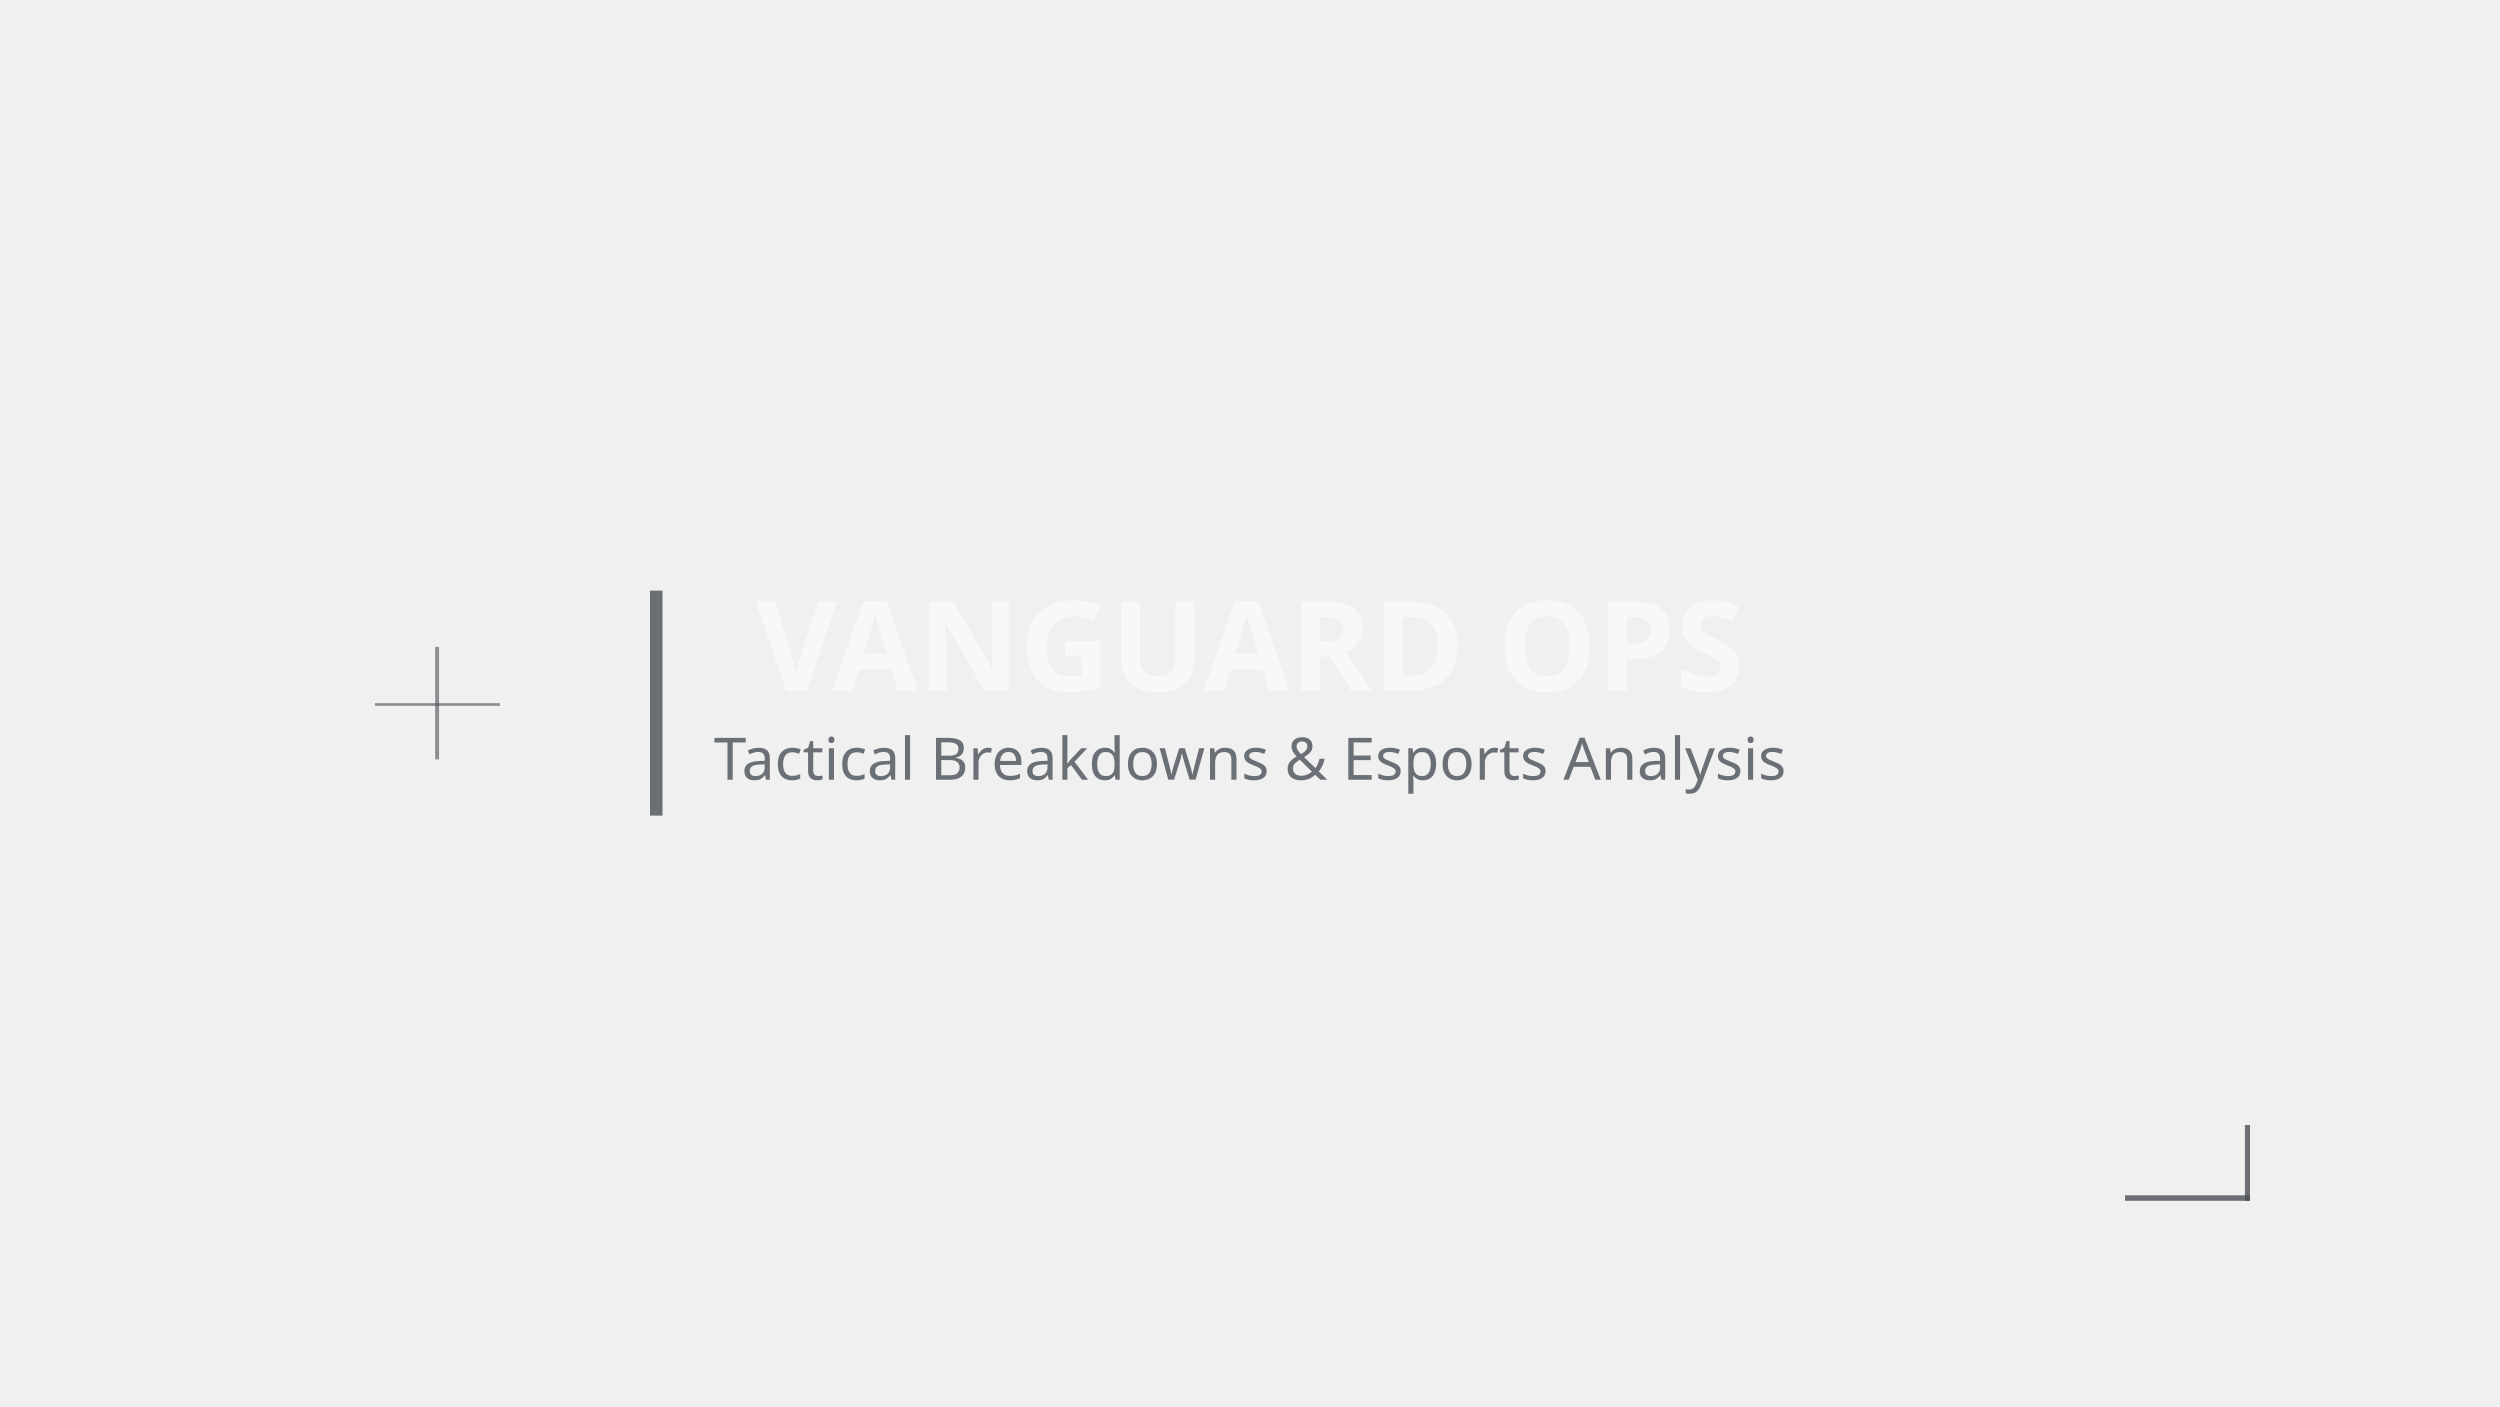
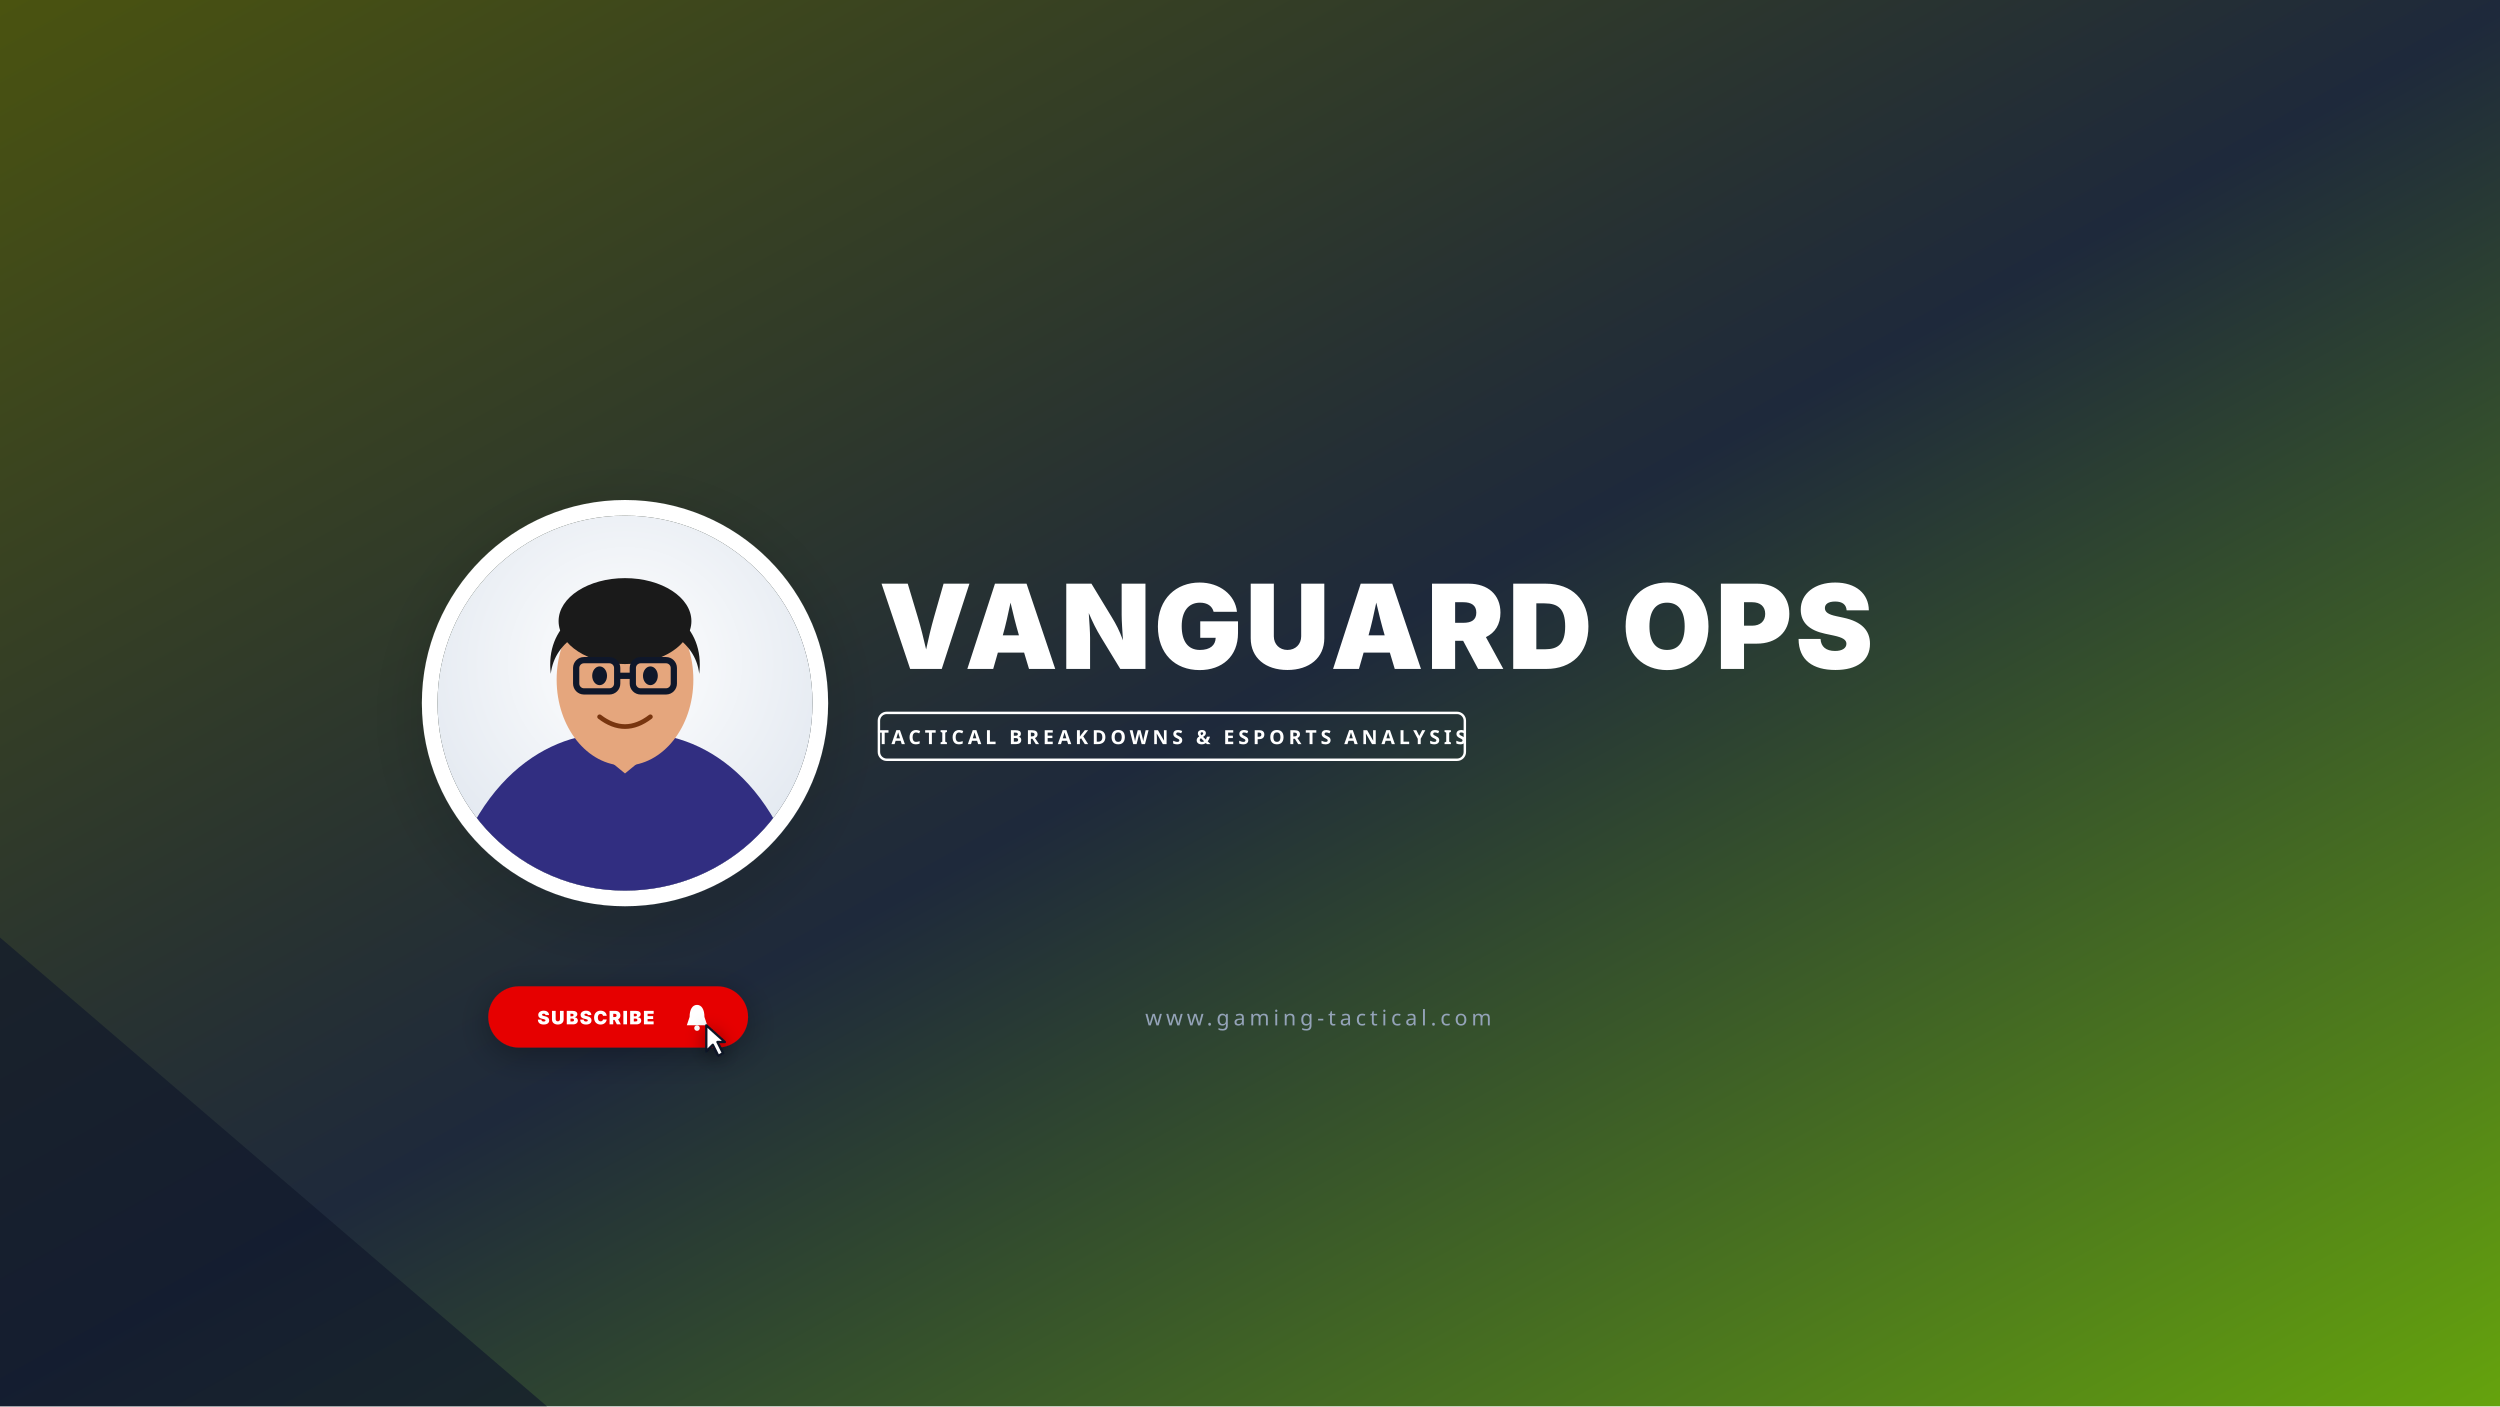
- <svg xmlns="http://www.w3.org/2000/svg" viewBox="0 0 640 360" width="640" height="360">
-   <rect x="127" y="127" width="386" height="106" fill="none" stroke="rgba(255,255,255,0.08)" stroke-dasharray="4 4" rx="4" />
-   <rect x="166.4" y="151.2" width="3.2" height="57.6" fill="#4A4E54" opacity="0.8" />
-   <rect x="96.0" y="180.0" width="32.0" height="0.7" fill="#4A4E54" opacity="0.6" />
-   <rect x="111.4" y="165.6" width="1.0" height="28.8" fill="#4A4E54" opacity="0.6" />
-   <rect x="544.0" y="306.0" width="32.0" height="1.4" fill="#4A4E54" opacity="0.8" />
-   <rect x="574.7" y="288.0" width="1.3" height="19.4" fill="#4A4E54" opacity="0.8" />
-   <text x="50%" y="46.0%" text-anchor="middle" dominant-baseline="middle" fill="#F7F8F9" font-family="Switzer, sans-serif" font-size="32" font-weight="700">VANGUARD OPS</text>
-   <text x="50%" y="54.0%" text-anchor="middle" dominant-baseline="middle" fill="#6B7076" font-family="Switzer, sans-serif" font-size="15" font-weight="500">Tactical Breakdowns &amp; Esports Analysis</text>
+ <svg xmlns="http://www.w3.org/2000/svg" viewBox="0 0 2560 1440" width="2560" height="1440">
+   <defs>
+     <style>
+       @keyframes cursorClick {
+         0%, 100% { transform: translate(235px, 42px) scale(1); }
+         38% { transform: translate(230px, 36px) scale(1); }
+         46% { transform: translate(228px, 34px) scale(0.85); }
+         54% { transform: translate(230px, 36px) scale(1); }
+       }
+       @keyframes btnTap {
+         0%, 100% { transform: scale(1); }
+         46% { transform: scale(0.97); }
+         54% { transform: scale(1); }
+       }
+       @keyframes bellWiggle {
+         0%, 42%, 68%, 100% { transform: translate(225px, 33px) rotate(0deg); }
+         46% { transform: translate(225px, 33px) rotate(-20deg); }
+         50% { transform: translate(225px, 33px) rotate(20deg); }
+         54% { transform: translate(225px, 33px) rotate(-14deg); }
+         58% { transform: translate(225px, 33px) rotate(10deg); }
+         62% { transform: translate(225px, 33px) rotate(-4deg); }
+       }
+       @keyframes neonGlow {
+         0%, 100% { opacity: 0.88; filter: drop-shadow(0 0 8px currentColor); }
+         50% { opacity: 1; filter: drop-shadow(0 0 26px currentColor); }
+       }
+       @keyframes floatGently {
+         0%, 100% { transform: translateY(0); }
+         50% { transform: translateY(-14px); }
+       }
+       @keyframes eqBounce1 { 0%, 100% { height: 25px; y: -25px; } 50% { height: 75px; y: -75px; } }
+       @keyframes eqBounce2 { 0%, 100% { height: 65px; y: -65px; } 50% { height: 20px; y: -20px; } }
+       @keyframes eqBounce3 { 0%, 100% { height: 35px; y: -35px; } 50% { height: 85px; y: -85px; } }
+       @keyframes glitchTwitch {
+         0%, 88%, 100% { transform: translate(0, 0); }
+         90% { transform: translate(-6px, 2px); }
+         93% { transform: translate(5px, -2px); }
+         96% { transform: translate(-2px, 1px); }
+       }
+       .anim-cursor { animation: cursorClick 2.6s ease-in-out infinite; transform-origin: 0 0; }
+       .anim-btn { animation: btnTap 2.6s ease-in-out infinite; transform-origin: center; }
+       .anim-bell { animation: bellWiggle 2.6s ease-in-out infinite; transform-origin: 0 -12px; }
+       .anim-glow { animation: neonGlow 2.2s ease-in-out infinite; }
+       .anim-float { animation: floatGently 3.5s ease-in-out infinite; }
+       .anim-eq1 { animation: eqBounce1 0.8s ease-in-out infinite; }
+       .anim-eq2 { animation: eqBounce2 1.1s ease-in-out infinite; }
+       .anim-eq3 { animation: eqBounce3 0.9s ease-in-out infinite; }
+       .anim-glitch { animation: glitchTwitch 3.5s step-end infinite; }
+     </style>
+     <linearGradient id="bg-gaming-tactical" x1="0%" y1="0%" x2="100%" y2="100%">
+       <stop offset="0%" stop-color="#4A5310" />
+       <stop offset="50%" stop-color="#1E293B" />
+       <stop offset="100%" stop-color="#65A30D" />
+     </linearGradient>
+   </defs>
+   <rect width="2560" height="1440" fill="url(#bg-gaming-tactical)" />
+   <polygon points="0,960 560,1440 0,1440" fill="#0F172A" opacity="0.65" />
+   <g transform="translate(640, 720)">
+     <defs>
+       <clipPath id="av-clip-gaming-tactical">
+         <circle cx="0" cy="0" r="192" />
+       </clipPath>
+       <radialGradient id="av-grad-gaming-tactical" cx="50%" cy="40%" r="60%">
+         <stop offset="0%" stop-color="#FFFFFF" />
+         <stop offset="100%" stop-color="#E2E8F0" />
+       </radialGradient>
+     </defs>
+     <circle cx="0" cy="0" r="200" fill="none" stroke="#FFFFFF" stroke-width="16" filter="drop-shadow(0 14px 28px rgba(0,0,0,0.32))" />
+     <g clip-path="url(#av-clip-gaming-tactical)">
+       <rect x="-200" y="-200" width="400" height="400" fill="url(#av-grad-gaming-tactical)" />
+       <path d="M -184 200 C -150 60, -60 24, 0 32 C 60 24, 150 60, 184 200 Z" fill="#312E81" />
+       <path d="M -44 36 L 0 72 L 44 36 L 36 -10 L -36 -10 Z" fill="#E5A67D" />
+       <ellipse cx="0" cy="-24" rx="70" ry="88" fill="#E5A67D" />
+       <path d="M -76 -30 C -88 -130, 88 -130, 76 -30 C 68 -100, -68 -100, -76 -30 Z" fill="#1A1A1A" />
+       <ellipse cx="0" cy="-84" rx="68" ry="44" fill="#1A1A1A" />
+       <ellipse cx="-26" cy="-28" rx="7.6" ry="9.6" fill="#0F172A" />
+       <ellipse cx="26" cy="-28" rx="7.6" ry="9.6" fill="#0F172A" />
+       <path d="M -26 14 Q 0 34 26 14" fill="none" stroke="#78350F" stroke-width="4.8" stroke-linecap="round" />
+       <rect x="-50" y="-44" width="42" height="32" rx="8" fill="none" stroke="#0F172A" stroke-width="6.4" />
+       <rect x="8" y="-44" width="42" height="32" rx="8" fill="none" stroke="#0F172A" stroke-width="6.4" />
+       <line x1="-8" y1="-28" x2="8" y2="-28" stroke="#0F172A" stroke-width="6.4" />
+     </g>
+   </g>
+   <g transform="translate(900, 720)">
+     <text x="0" y="-35" fill="#FFFFFF" font-family="'Impact', 'Arial Black', -apple-system, sans-serif" font-size="120" font-weight="900" letter-spacing="3px">VANGUARD OPS</text>
+     <rect x="0" y="10" width="600" height="48" rx="8" fill="none" stroke="#FFFFFF" stroke-width="2.5" />
+     <text x="300" y="42" fill="#FFFFFF" font-family="system-ui, sans-serif" font-size="20" font-weight="800" letter-spacing="4px" text-anchor="middle">TACTICAL BREAKDOWNS &amp; ESPORTS ANALYSIS</text>
+   </g>
+   <g transform="translate(500, 1010) scale(0.95)">
+     <g class="anim-btn">
+       <rect width="280" height="66" rx="33" fill="#E60000" filter="drop-shadow(0 8px 18px rgba(0,0,0,0.32))" />
+       <text x="116" y="41" fill="#FFFFFF" font-family="system-ui, -apple-system, sans-serif" font-size="20" font-weight="900" letter-spacing="1.5px" text-anchor="middle">SUBSCRIBE</text>
+     </g>
+     <g class="anim-bell" transform="translate(225, 33)">
+       <path d="M 0 -13 C -5 -13, -8 -8, -8 0 L -11 9 L 11 9 L 8 0 C 8 -8, 5 -13, 0 -13 Z" fill="#FFFFFF" />
+       <circle cx="0" cy="12" r="3" fill="#FFFFFF" />
+     </g>
+     <g class="anim-cursor" transform="translate(235, 42)">
+       <path d="M 0 0 L 0 28 L 7 21 L 13 33 L 18 30 L 12 18 L 20 18 Z" fill="#FFFFFF" stroke="#111827" stroke-width="2.5" stroke-linejoin="round" filter="drop-shadow(0 4px 10px rgba(0,0,0,0.45))" />
+     </g>
+   </g>
+   <text x="1350" y="1050" fill="#94A3B8" font-family="system-ui, sans-serif" font-size="22" letter-spacing="4px" text-anchor="middle">www.gaming-tactical.com</text>
</svg>
